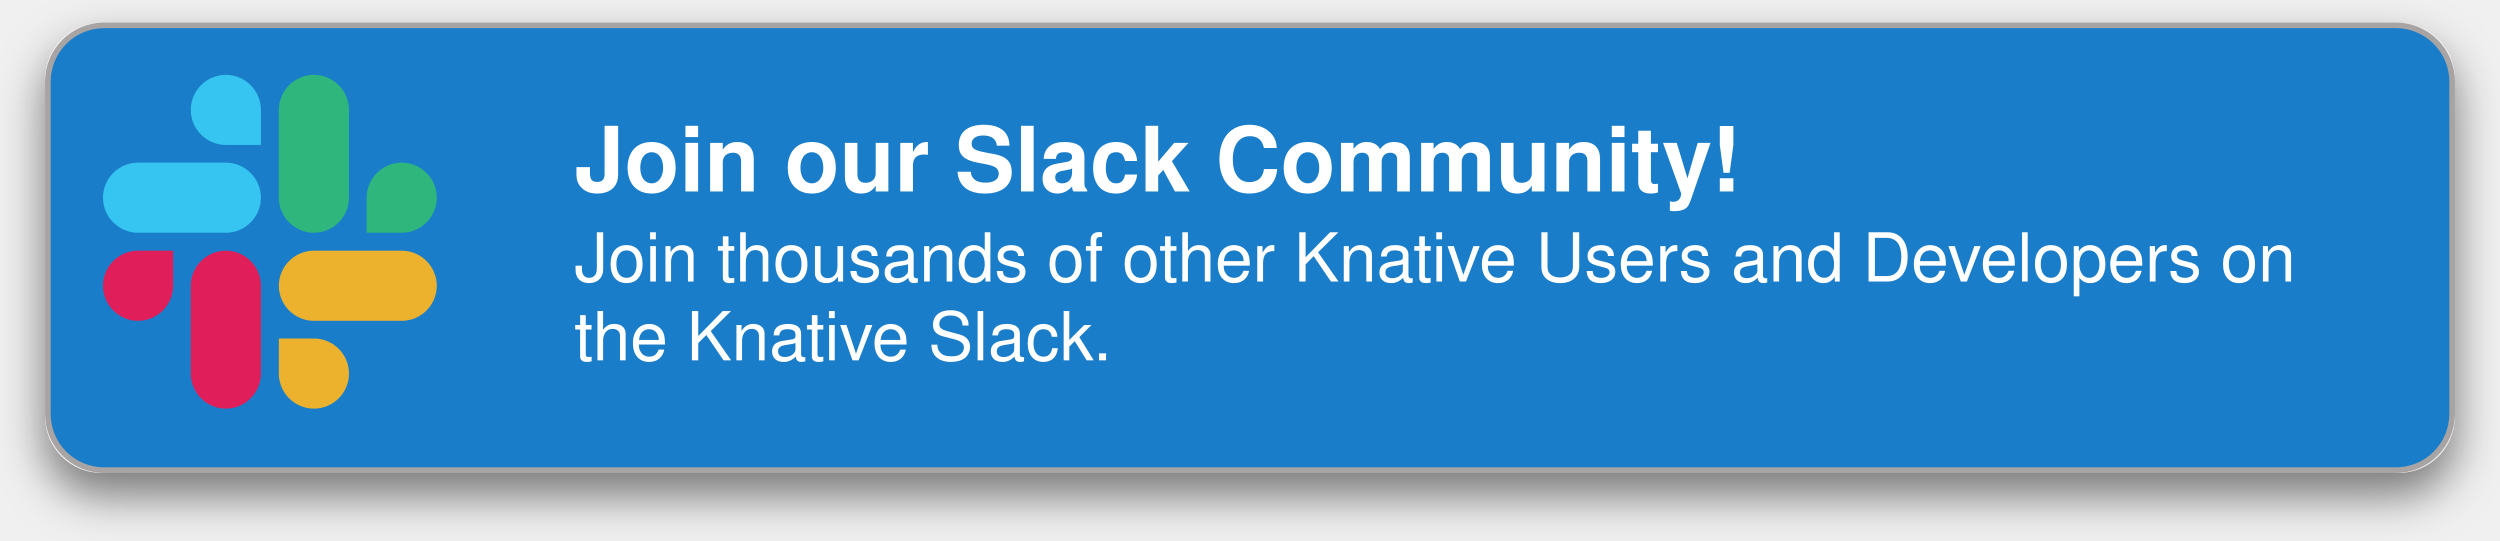
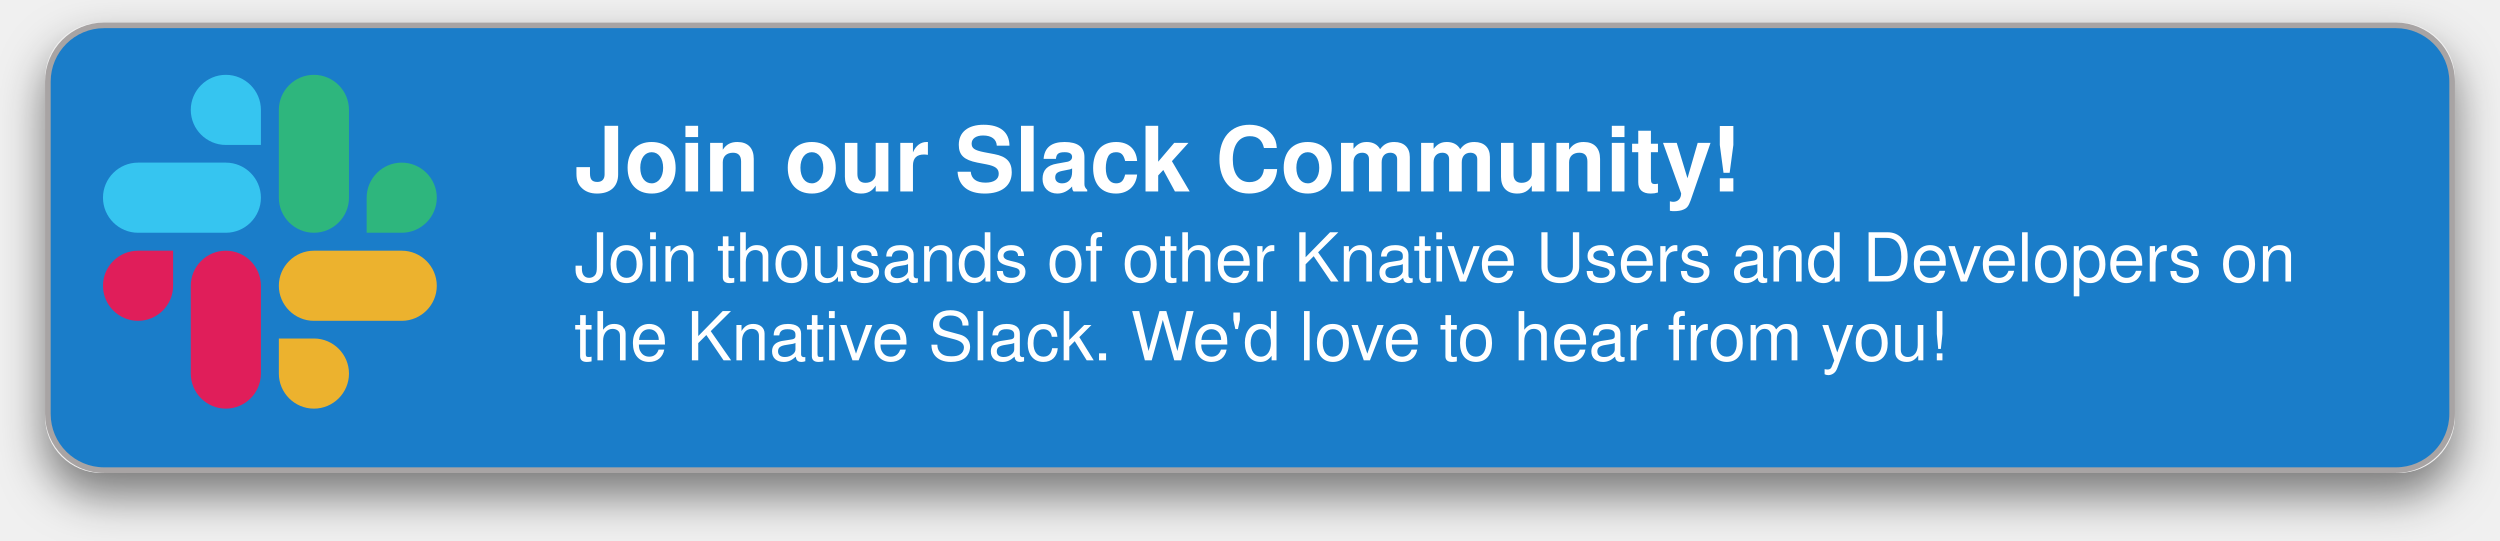
<svg xmlns="http://www.w3.org/2000/svg" xmlns:xlink="http://www.w3.org/1999/xlink" width="444px" height="96px" viewBox="0 0 222 48" version="1.1">
  <defs>
    <rect id="path-1" x="0" y="0" width="214" height="40" rx="5" />
    <filter x="-3.3%" y="-12.5%" width="106.5%" height="135.0%" filterUnits="objectBoundingBox" id="filter-2">
      <feOffset dx="0" dy="2" in="SourceAlpha" result="shadowOffsetOuter1" />
      <feGaussianBlur stdDeviation="2" in="shadowOffsetOuter1" result="shadowBlurOuter1" />
      <feComposite in="shadowBlurOuter1" in2="SourceAlpha" operator="out" result="shadowBlurOuter1" />
      <feColorMatrix values="0 0 0 0 0   0 0 0 0 0   0 0 0 0 0  0 0 0 0.5 0" type="matrix" in="shadowBlurOuter1" />
    </filter>
  </defs>
  <g id="Page-1" stroke="none" stroke-width="1" fill="none" fill-rule="evenodd">
    <g id="CTA-Prototyping" transform="translate(-41, -34)">
      <g id="Group-2" transform="translate(45, 36)">
        <g id="Rectangle">
          <use fill="black" fill-opacity="1" filter="url(#filter-2)" xlink:href="#path-1" />
          <rect stroke="#A8A4A4" stroke-width="0.5" stroke-linejoin="square" fill="#1A7DC9" fill-rule="evenodd" x="0.25" y="0.25" width="213.5" height="39.5" rx="5" />
        </g>
        <text id="Join-thousands-of-ot" font-family="Helvetica" font-size="6" font-weight="normal" fill="#FFFFFF">
          <tspan x="47" y="23">Join thousands of other Knative Users and Developers on </tspan>
-           <tspan x="47" y="30">the Knative Slack.</tspan>
+           <tspan x="47" y="30">the Knative Slack. We'd love to hear from you!</tspan>
        </text>
        <text id="Join-our-Slack-Commu" font-family="Helvetica-Bold, Helvetica" font-size="8" font-weight="bold" fill="#FFFFFF">
          <tspan x="47" y="15">Join our Slack Community!</tspan>
        </text>
        <g id="Slack_Mark" transform="translate(5, 4.5)" fill-rule="nonzero">
          <g id="Group" transform="translate(0, 15.68966)" fill="#E01E5A">
            <path d="M6.372,3.186 C6.372,4.9 4.972,6.3 3.259,6.3 C1.545,6.3 0.145,4.9 0.145,3.186 C0.145,1.472 1.545,0.072 3.259,0.072 L6.372,0.072 L6.372,3.186 Z" id="Path" />
            <path d="M7.941,3.186 C7.941,1.472 9.341,0.072 11.055,0.072 C12.769,0.072 14.169,1.472 14.169,3.186 L14.169,10.983 C14.169,12.697 12.769,14.097 11.055,14.097 C9.341,14.097 7.941,12.697 7.941,10.983 L7.941,3.186 Z" id="Path" />
          </g>
          <g id="Group" fill="#36C5F0">
            <path d="M11.055,6.372 C9.341,6.372 7.941,4.972 7.941,3.259 C7.941,1.545 9.341,0.145 11.055,0.145 C12.769,0.145 14.169,1.545 14.169,3.259 L14.169,6.372 L11.055,6.372 Z" id="Path" />
            <path d="M11.055,7.941 C12.769,7.941 14.169,9.341 14.169,11.055 C14.169,12.769 12.769,14.169 11.055,14.169 L3.259,14.169 C1.545,14.169 0.145,12.769 0.145,11.055 C0.145,9.341 1.545,7.941 3.259,7.941 L11.055,7.941 Z" id="Path" />
          </g>
          <g id="Group" transform="translate(15.68966, 0)" fill="#2EB67D">
            <path d="M7.869,11.055 C7.869,9.341 9.269,7.941 10.983,7.941 C12.697,7.941 14.097,9.341 14.097,11.055 C14.097,12.769 12.697,14.169 10.983,14.169 L7.869,14.169 L7.869,11.055 Z" id="Path" />
            <path d="M6.3,11.055 C6.3,12.769 4.9,14.169 3.186,14.169 C1.472,14.169 0.072,12.769 0.072,11.055 L0.072,3.259 C0.072,1.545 1.472,0.145 3.186,0.145 C4.9,0.145 6.3,1.545 6.3,3.259 L6.3,11.055 Z" id="Path" />
          </g>
          <g id="Group" transform="translate(15.68966, 15.68966)" fill="#ECB22E">
            <path d="M3.186,7.869 C4.9,7.869 6.3,9.269 6.3,10.983 C6.3,12.697 4.9,14.097 3.186,14.097 C1.472,14.097 0.072,12.697 0.072,10.983 L0.072,7.869 L3.186,7.869 Z" id="Path" />
            <path d="M3.186,6.3 C1.472,6.3 0.072,4.9 0.072,3.186 C0.072,1.472 1.472,0.072 3.186,0.072 L10.983,0.072 C12.697,0.072 14.097,1.472 14.097,3.186 C14.097,4.9 12.697,6.3 10.983,6.3 L3.186,6.3 Z" id="Path" />
          </g>
        </g>
      </g>
    </g>
  </g>
</svg>
